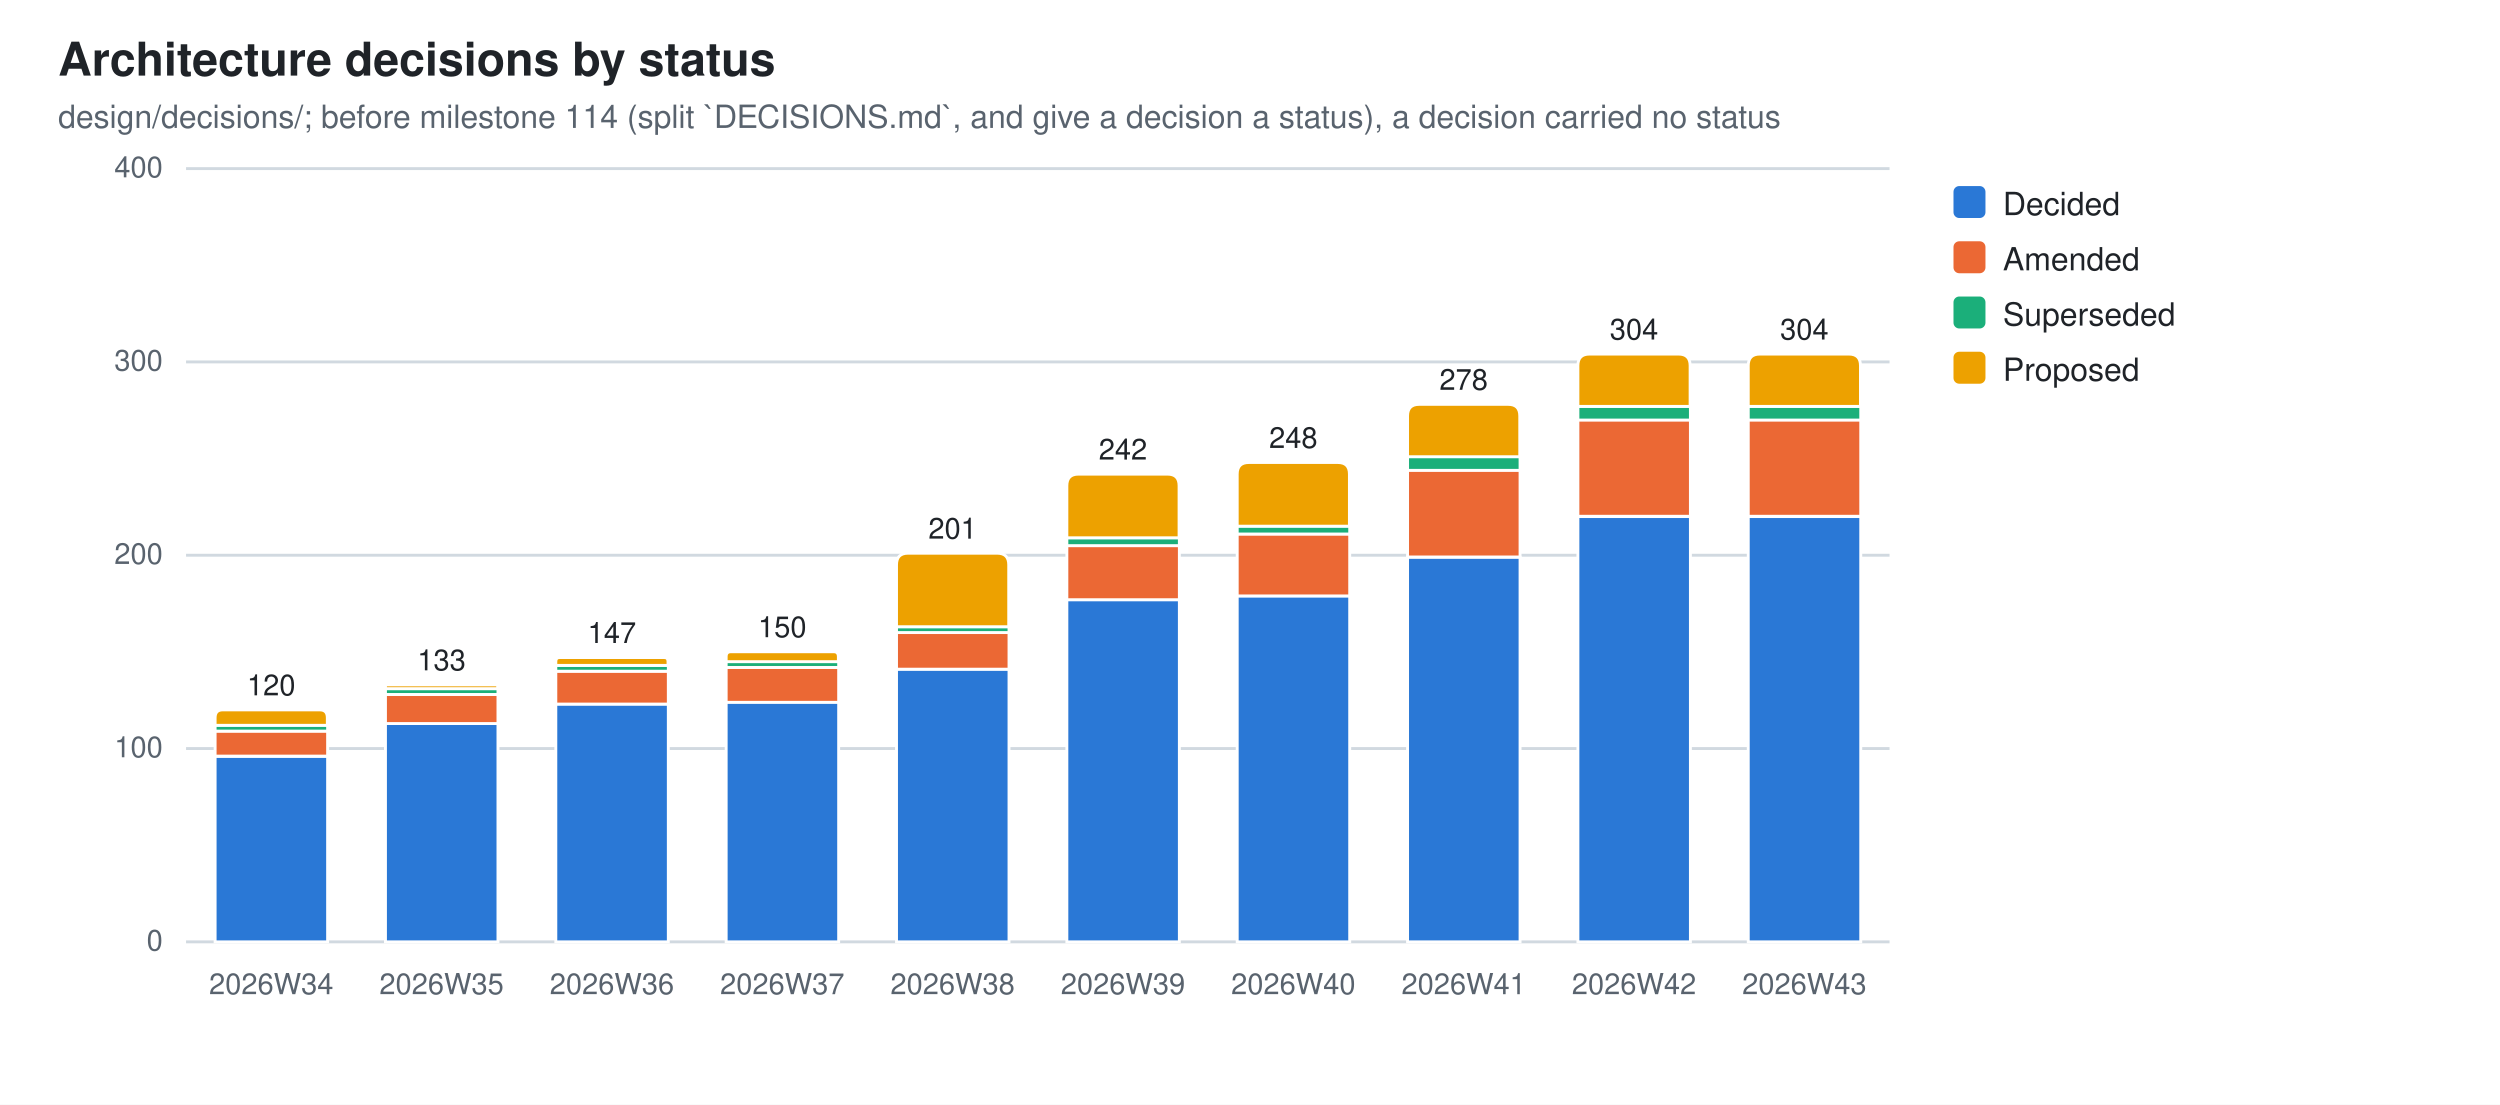
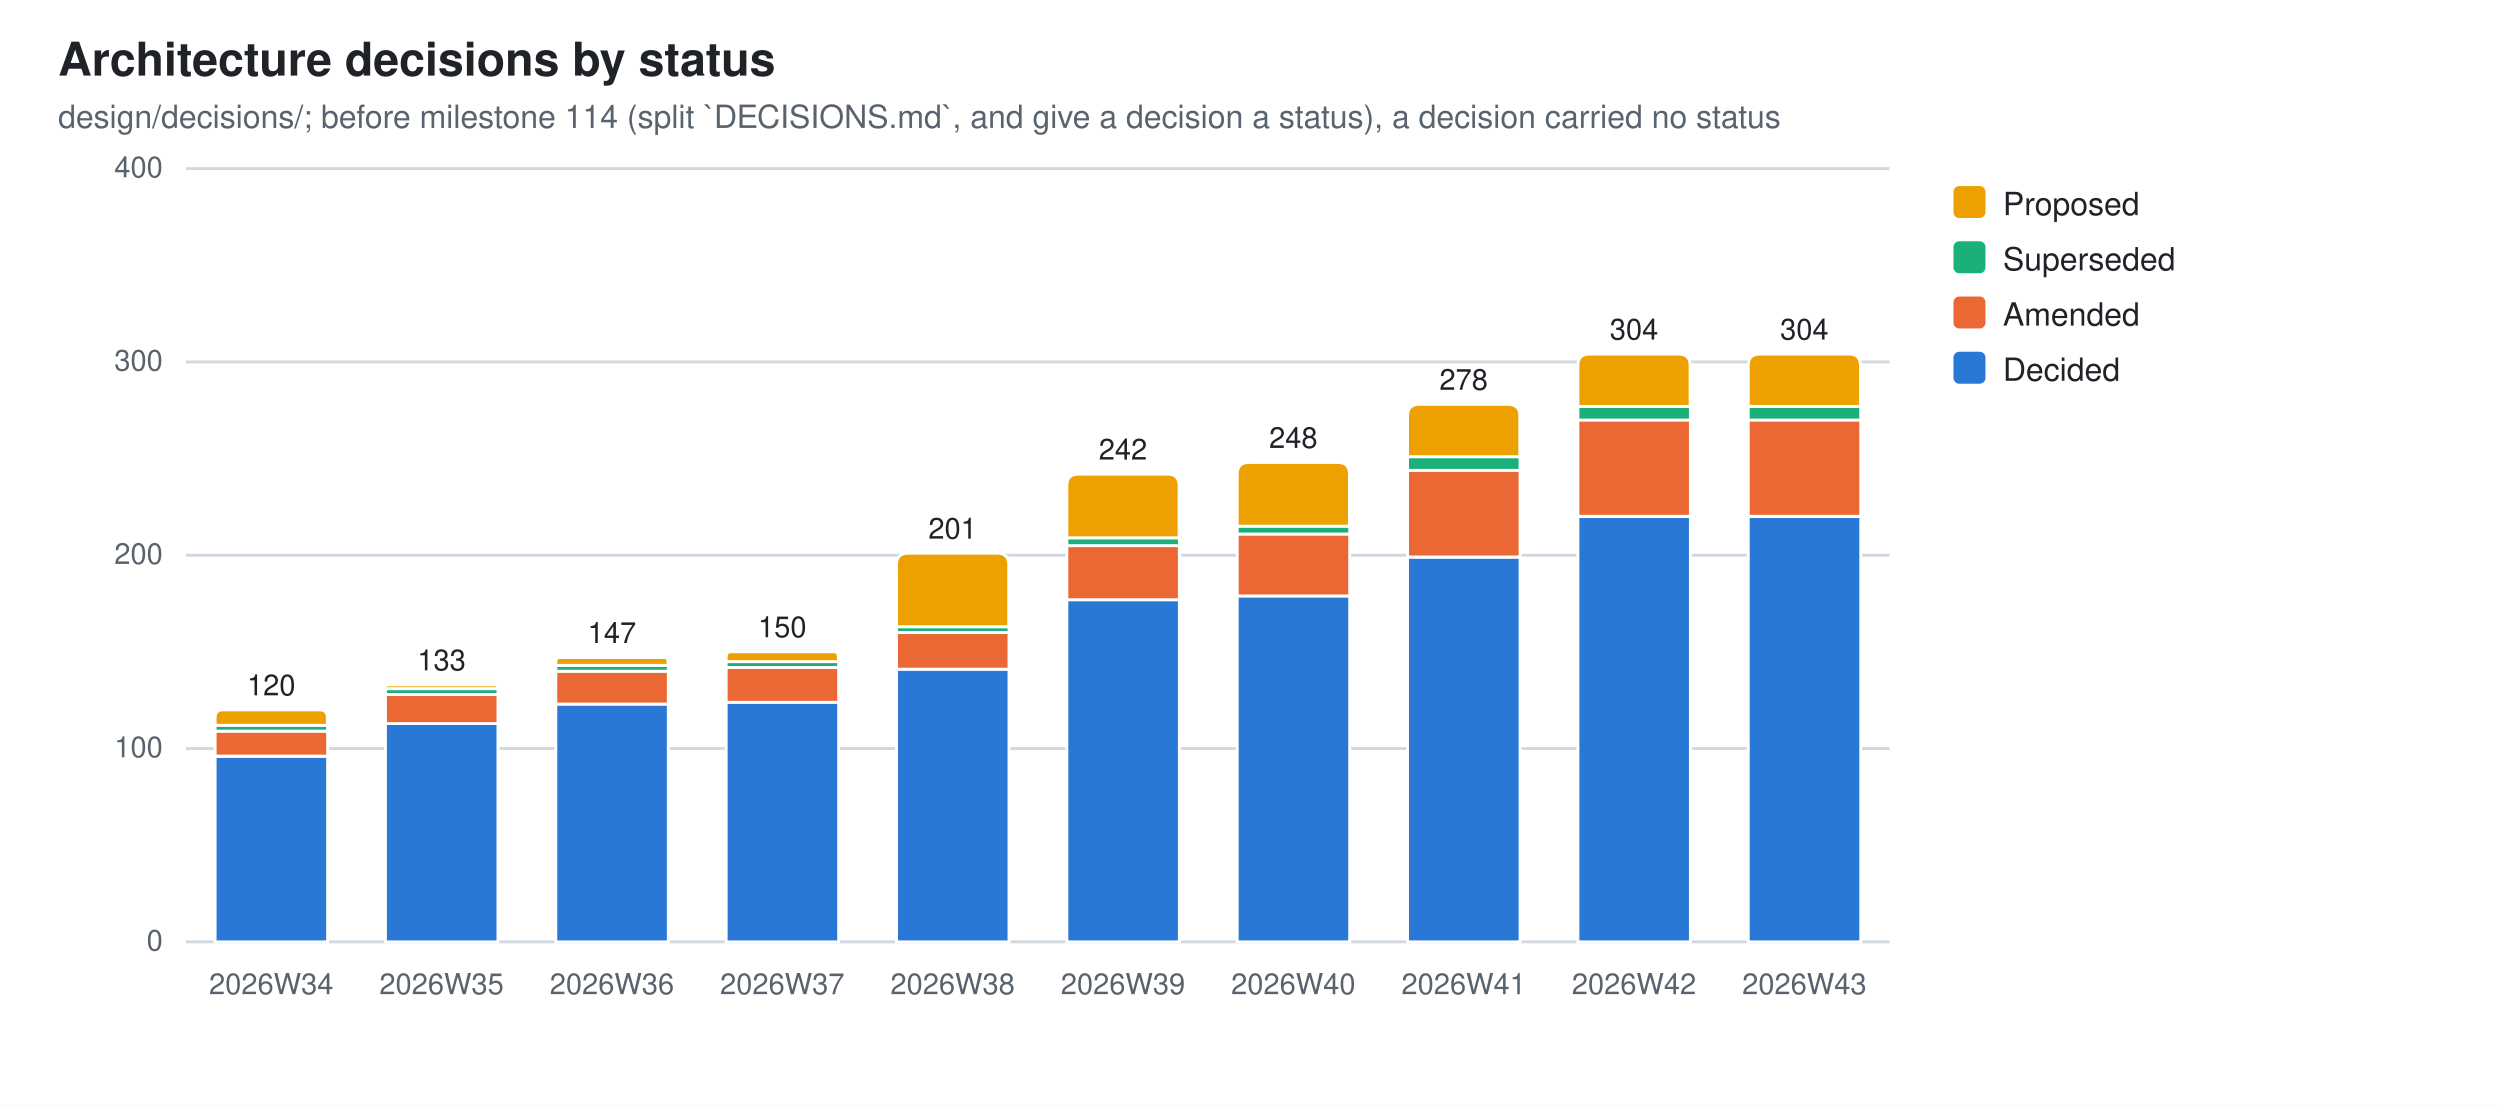
<svg xmlns="http://www.w3.org/2000/svg" width="860" height="380" viewBox="0 0 860 380" role="img" aria-label="Architecture decisions by status">
  <style>
  .bg{fill:#ffffff} .fg{fill:#1f2328} .mut{fill:#59636e} .grid{stroke:#d1d9e0}
  .seg{stroke:#ffffff;stroke-width:1}
  .val{paint-order:stroke;stroke:#ffffff;stroke-width:3px;stroke-linejoin:round}
  .s0{fill:#2a78d6}  .s1{fill:#eb6834}  .s2{fill:#1baf7a}  .s3{fill:#eda100}
  @media (prefers-color-scheme: dark){
    .bg{fill:#0d1117} .fg{fill:#e6edf3} .mut{fill:#9198a1} .grid{stroke:#30363d}
    .seg{stroke:#0d1117} .val{stroke:#0d1117} .s0{fill:#3987e5} .s1{fill:#d95926} .s2{fill:#199e70} .s3{fill:#c98500}}
  text{font-family:-apple-system,BlinkMacSystemFont,"Segoe UI",Helvetica,Arial,sans-serif}
</style>
  <rect class="bg" width="860" height="380" />
  <text class="fg" x="20" y="26" font-size="16" font-weight="600">Architecture decisions by status</text>
  <text class="mut" x="20" y="44" font-size="11">design/decisions/; before milestone 114 (split `DECISIONS.md`, and give a decision a status), a decision carried no status</text>
  <line class="grid" x1="64" y1="324.0" x2="650.0" y2="324.0" stroke-width="1" />
  <text class="mut" x="56" y="327.0" font-size="10" text-anchor="end">0</text>
  <line class="grid" x1="64" y1="257.5" x2="650.0" y2="257.5" stroke-width="1" />
  <text class="mut" x="56" y="260.5" font-size="10" text-anchor="end">100</text>
  <line class="grid" x1="64" y1="191.0" x2="650.0" y2="191.0" stroke-width="1" />
  <text class="mut" x="56" y="194.0" font-size="10" text-anchor="end">200</text>
  <line class="grid" x1="64" y1="124.5" x2="650.0" y2="124.5" stroke-width="1" />
  <text class="mut" x="56" y="127.5" font-size="10" text-anchor="end">300</text>
  <line class="grid" x1="64" y1="58.0" x2="650.0" y2="58.0" stroke-width="1" />
  <text class="mut" x="56" y="61.0" font-size="10" text-anchor="end">400</text>
  <rect class="seg s0" x="74.0" y="260.2" width="38.7" height="63.8" />
  <rect class="seg s1" x="74.0" y="251.5" width="38.7" height="8.6" />
  <rect class="seg s2" x="74.0" y="249.5" width="38.7" height="2.0" />
  <path class="seg s3" d="M74.0,249.5 V246.9 Q74.0,244.2 76.6,244.2 H110.0 Q112.6,244.2 112.6,246.9 V249.5 Z" />
  <text class="mut" x="93.3" y="342" font-size="10" text-anchor="middle">2026W34</text>
  <text class="fg val" x="93.3" y="239.2" font-size="10" text-anchor="middle">120</text>
  <rect class="seg s0" x="132.6" y="248.9" width="38.7" height="75.1" />
  <rect class="seg s1" x="132.6" y="238.9" width="38.7" height="10.0" />
  <rect class="seg s2" x="132.6" y="236.9" width="38.7" height="2.0" />
  <path class="seg s3" d="M132.6,236.9 V236.2 Q132.6,235.6 133.2,235.6 H170.6 Q171.2,235.6 171.2,236.2 V236.9 Z" />
  <text class="mut" x="151.9" y="342" font-size="10" text-anchor="middle">2026W35</text>
  <text class="fg val" x="151.9" y="230.6" font-size="10" text-anchor="middle">133</text>
  <rect class="seg s0" x="191.2" y="242.2" width="38.7" height="81.8" />
  <rect class="seg s1" x="191.2" y="230.9" width="38.7" height="11.3" />
  <rect class="seg s2" x="191.2" y="228.9" width="38.7" height="2.0" />
  <path class="seg s3" d="M191.2,228.9 V227.6 Q191.2,226.2 192.5,226.2 H228.5 Q229.8,226.2 229.8,227.6 V228.9 Z" />
  <text class="mut" x="210.5" y="342" font-size="10" text-anchor="middle">2026W36</text>
  <text class="fg val" x="210.5" y="221.2" font-size="10" text-anchor="middle">147</text>
  <rect class="seg s0" x="249.8" y="241.5" width="38.7" height="82.5" />
  <rect class="seg s1" x="249.8" y="229.6" width="38.7" height="12.0" />
  <rect class="seg s2" x="249.8" y="227.6" width="38.7" height="2.0" />
  <path class="seg s3" d="M249.8,227.6 V225.9 Q249.8,224.2 251.4,224.2 H286.8 Q288.4,224.2 288.4,225.9 V227.6 Z" />
  <text class="mut" x="269.1" y="342" font-size="10" text-anchor="middle">2026W37</text>
  <text class="fg val" x="269.1" y="219.2" font-size="10" text-anchor="middle">150</text>
  <rect class="seg s0" x="308.4" y="230.2" width="38.7" height="93.8" />
  <rect class="seg s1" x="308.4" y="217.6" width="38.7" height="12.6" />
  <rect class="seg s2" x="308.4" y="215.6" width="38.7" height="2.0" />
  <path class="seg s3" d="M308.4,215.6 V194.3 Q308.4,190.3 312.4,190.3 H343.0 Q347.0,190.3 347.0,194.3 V215.6 Z" />
  <text class="mut" x="327.7" y="342" font-size="10" text-anchor="middle">2026W38</text>
  <text class="fg val" x="327.7" y="185.3" font-size="10" text-anchor="middle">201</text>
  <rect class="seg s0" x="367.0" y="206.3" width="38.7" height="117.7" />
  <rect class="seg s1" x="367.0" y="187.7" width="38.7" height="18.6" />
  <rect class="seg s2" x="367.0" y="185.0" width="38.7" height="2.7" />
  <path class="seg s3" d="M367.0,185.0 V167.1 Q367.0,163.1 371.0,163.1 H401.6 Q405.6,163.1 405.6,167.1 V185.0 Z" />
  <text class="mut" x="386.3" y="342" font-size="10" text-anchor="middle">2026W39</text>
  <text class="fg val" x="386.3" y="158.1" font-size="10" text-anchor="middle">242</text>
  <rect class="seg s0" x="425.6" y="205.0" width="38.7" height="119.0" />
  <rect class="seg s1" x="425.6" y="183.7" width="38.7" height="21.3" />
  <rect class="seg s2" x="425.6" y="181.0" width="38.7" height="2.7" />
  <path class="seg s3" d="M425.6,181.0 V163.1 Q425.6,159.1 429.6,159.1 H460.2 Q464.2,159.1 464.2,163.1 V181.0 Z" />
  <text class="mut" x="444.9" y="342" font-size="10" text-anchor="middle">2026W40</text>
  <text class="fg val" x="444.9" y="154.1" font-size="10" text-anchor="middle">248</text>
  <rect class="seg s0" x="484.2" y="191.7" width="38.7" height="132.3" />
  <rect class="seg s1" x="484.2" y="161.7" width="38.7" height="29.9" />
  <rect class="seg s2" x="484.2" y="157.1" width="38.7" height="4.7" />
  <path class="seg s3" d="M484.2,157.1 V143.1 Q484.2,139.1 488.2,139.1 H518.8 Q522.8,139.1 522.8,143.1 V157.1 Z" />
  <text class="mut" x="503.5" y="342" font-size="10" text-anchor="middle">2026W41</text>
  <text class="fg val" x="503.5" y="134.1" font-size="10" text-anchor="middle">278</text>
  <rect class="seg s0" x="542.8" y="177.7" width="38.7" height="146.3" />
  <rect class="seg s1" x="542.8" y="144.4" width="38.7" height="33.2" />
  <rect class="seg s2" x="542.8" y="139.8" width="38.7" height="4.7" />
  <path class="seg s3" d="M542.8,139.8 V125.8 Q542.8,121.8 546.8,121.8 H577.4 Q581.4,121.8 581.4,125.8 V139.8 Z" />
  <text class="mut" x="562.1" y="342" font-size="10" text-anchor="middle">2026W42</text>
  <text class="fg val" x="562.1" y="116.8" font-size="10" text-anchor="middle">304</text>
  <rect class="seg s0" x="601.4" y="177.7" width="38.7" height="146.3" />
  <rect class="seg s1" x="601.4" y="144.4" width="38.7" height="33.2" />
  <rect class="seg s2" x="601.4" y="139.8" width="38.7" height="4.7" />
  <path class="seg s3" d="M601.4,139.8 V125.8 Q601.4,121.8 605.4,121.8 H636.0 Q640.0,121.8 640.0,125.8 V139.8 Z" />
  <text class="mut" x="620.7" y="342" font-size="10" text-anchor="middle">2026W43</text>
  <text class="fg val" x="620.7" y="116.8" font-size="10" text-anchor="middle">304</text>
-   <rect class="s0" x="672" y="64" width="11" height="11" rx="2" />
+   <rect class="s3" x="672" y="64" width="11" height="11" rx="2" />
  <text class="fg" y="74" font-size="11">
+     <tspan x="689" dy="0">Proposed</tspan>
+   </text>
+   <rect class="s2" x="672" y="83" width="11" height="11" rx="2" />
+   <text class="fg" y="93" font-size="11">
+     <tspan x="689" dy="0">Superseded</tspan>
+   </text>
+   <rect class="s1" x="672" y="102" width="11" height="11" rx="2" />
+   <text class="fg" y="112" font-size="11">
+     <tspan x="689" dy="0">Amended</tspan>
+   </text>
+   <rect class="s0" x="672" y="121" width="11" height="11" rx="2" />
+   <text class="fg" y="131" font-size="11">
    <tspan x="689" dy="0">Decided</tspan>
  </text>
-   <rect class="s1" x="672" y="83" width="11" height="11" rx="2" />
-   <text class="fg" y="93" font-size="11">
-     <tspan x="689" dy="0">Amended</tspan>
-   </text>
-   <rect class="s2" x="672" y="102" width="11" height="11" rx="2" />
-   <text class="fg" y="112" font-size="11">
-     <tspan x="689" dy="0">Superseded</tspan>
-   </text>
-   <rect class="s3" x="672" y="121" width="11" height="11" rx="2" />
-   <text class="fg" y="131" font-size="11">
-     <tspan x="689" dy="0">Proposed</tspan>
-   </text>
</svg>
